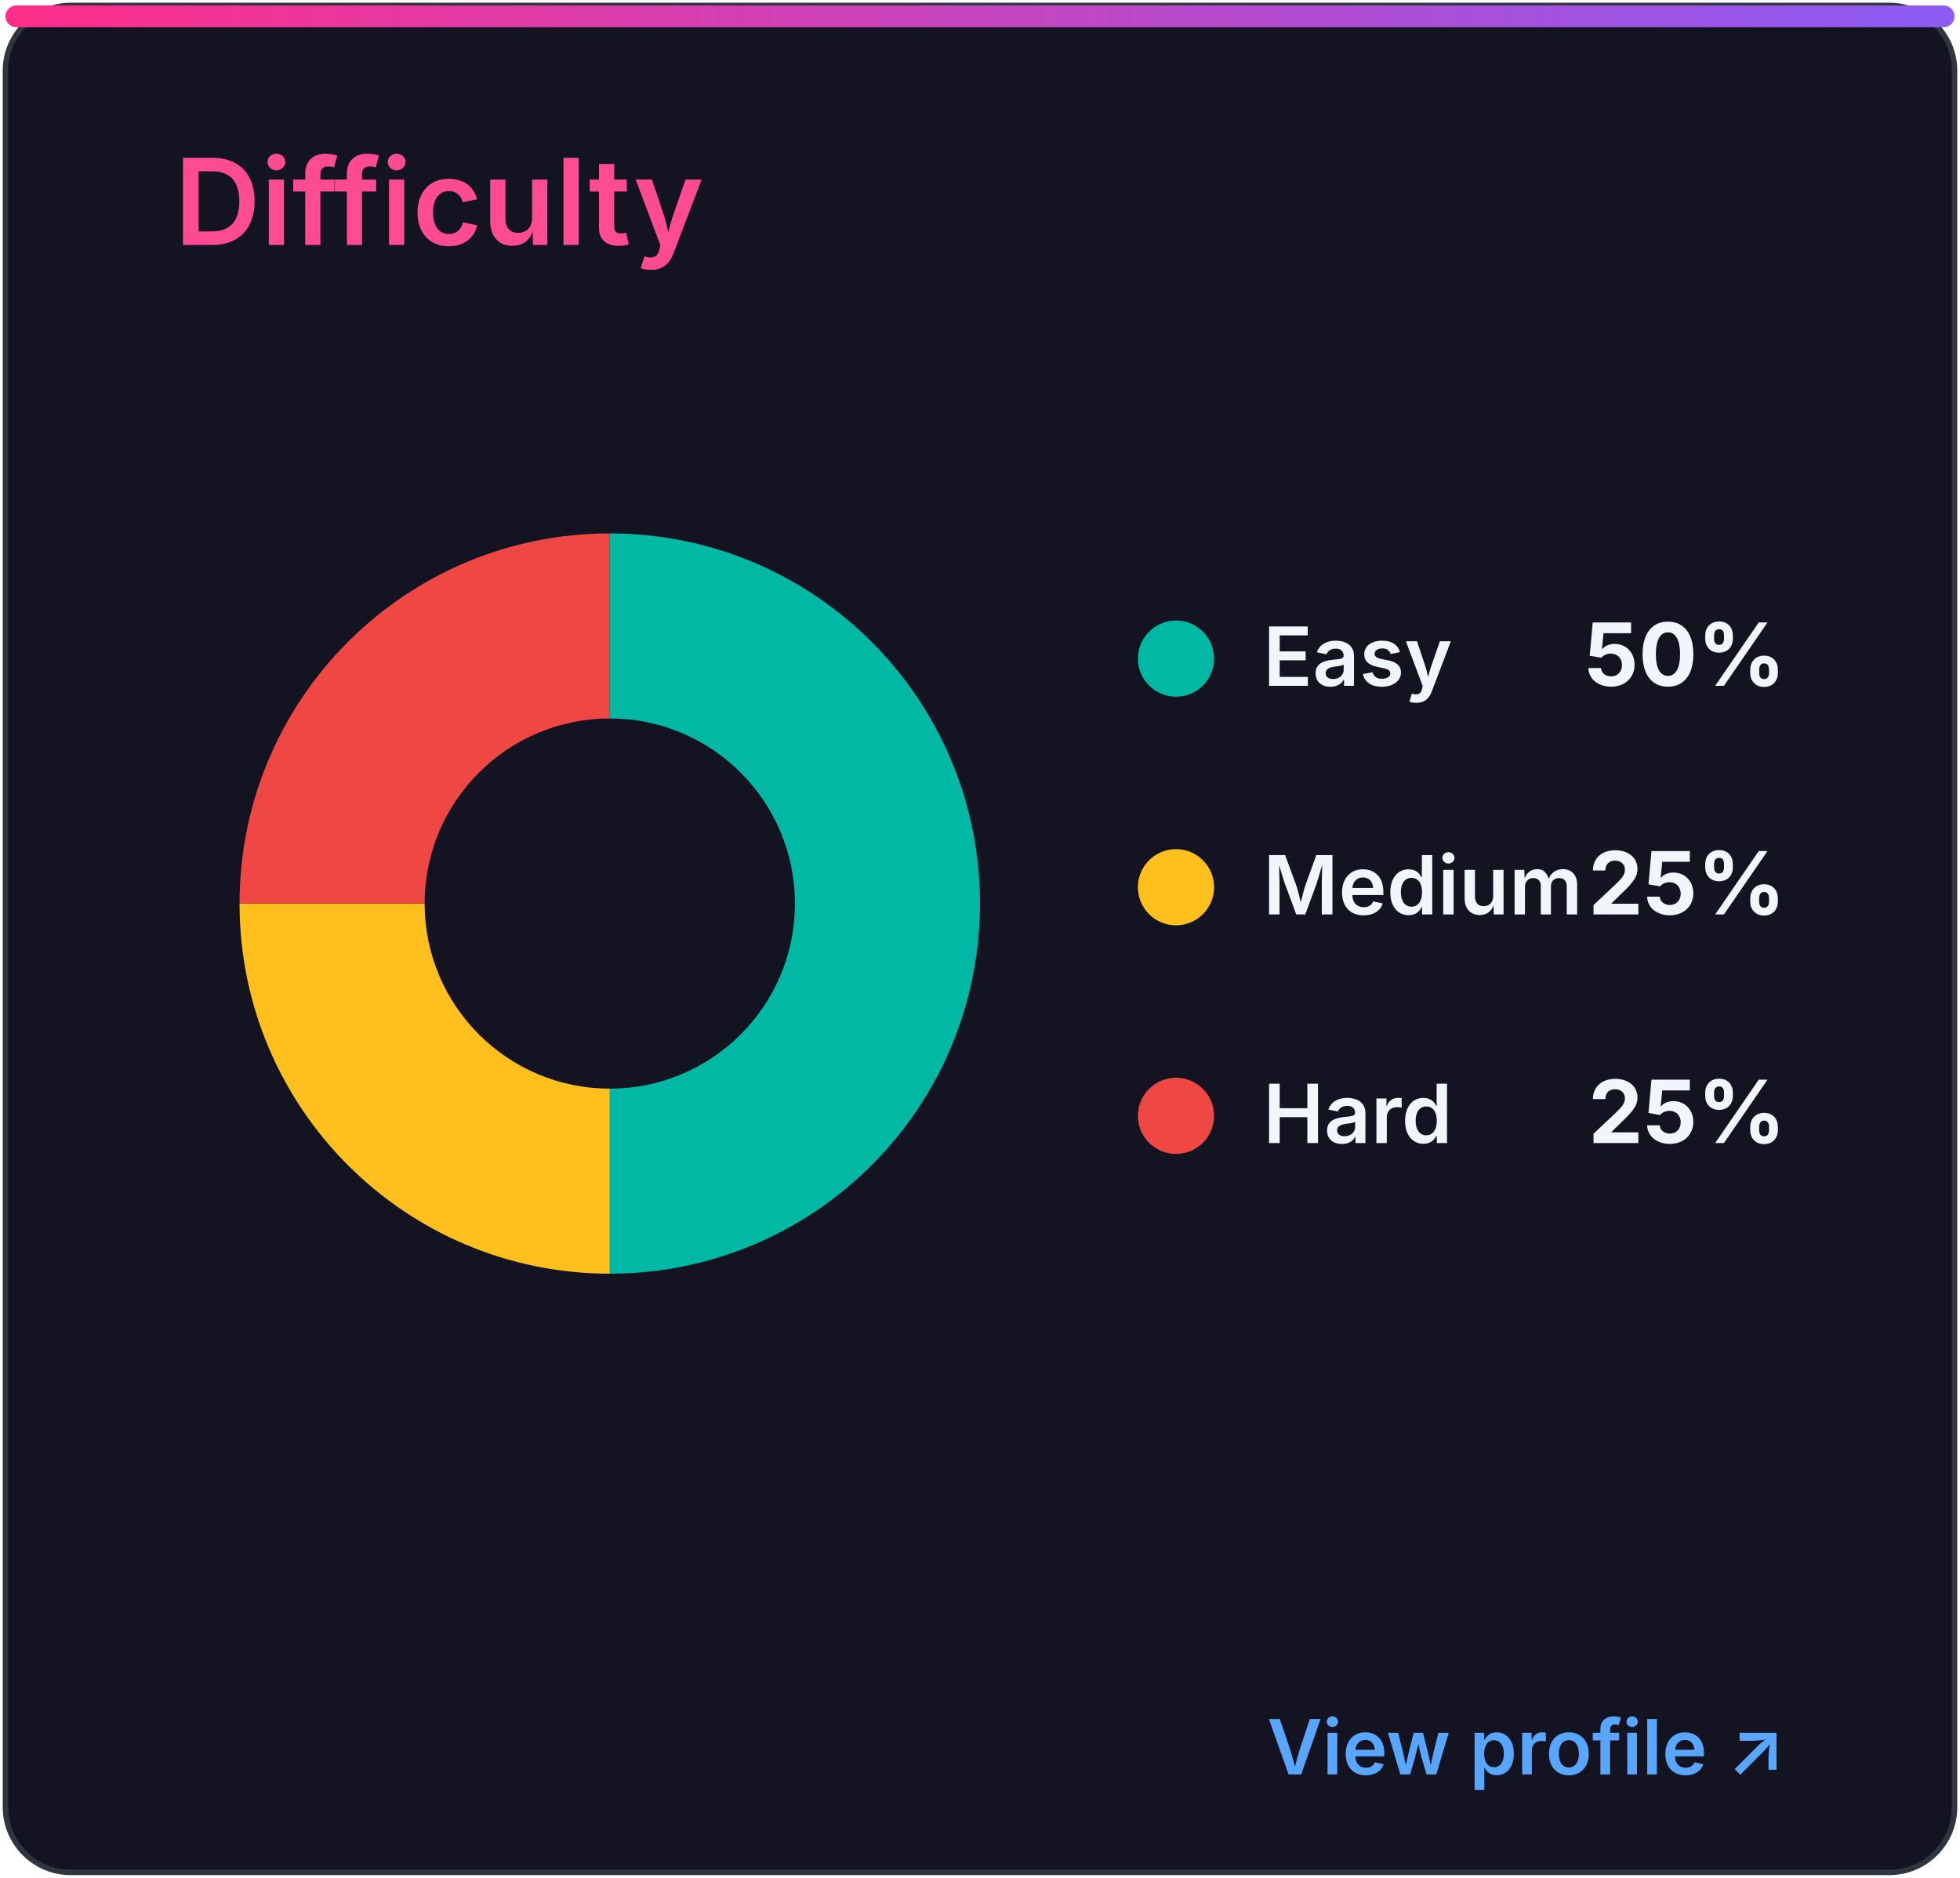
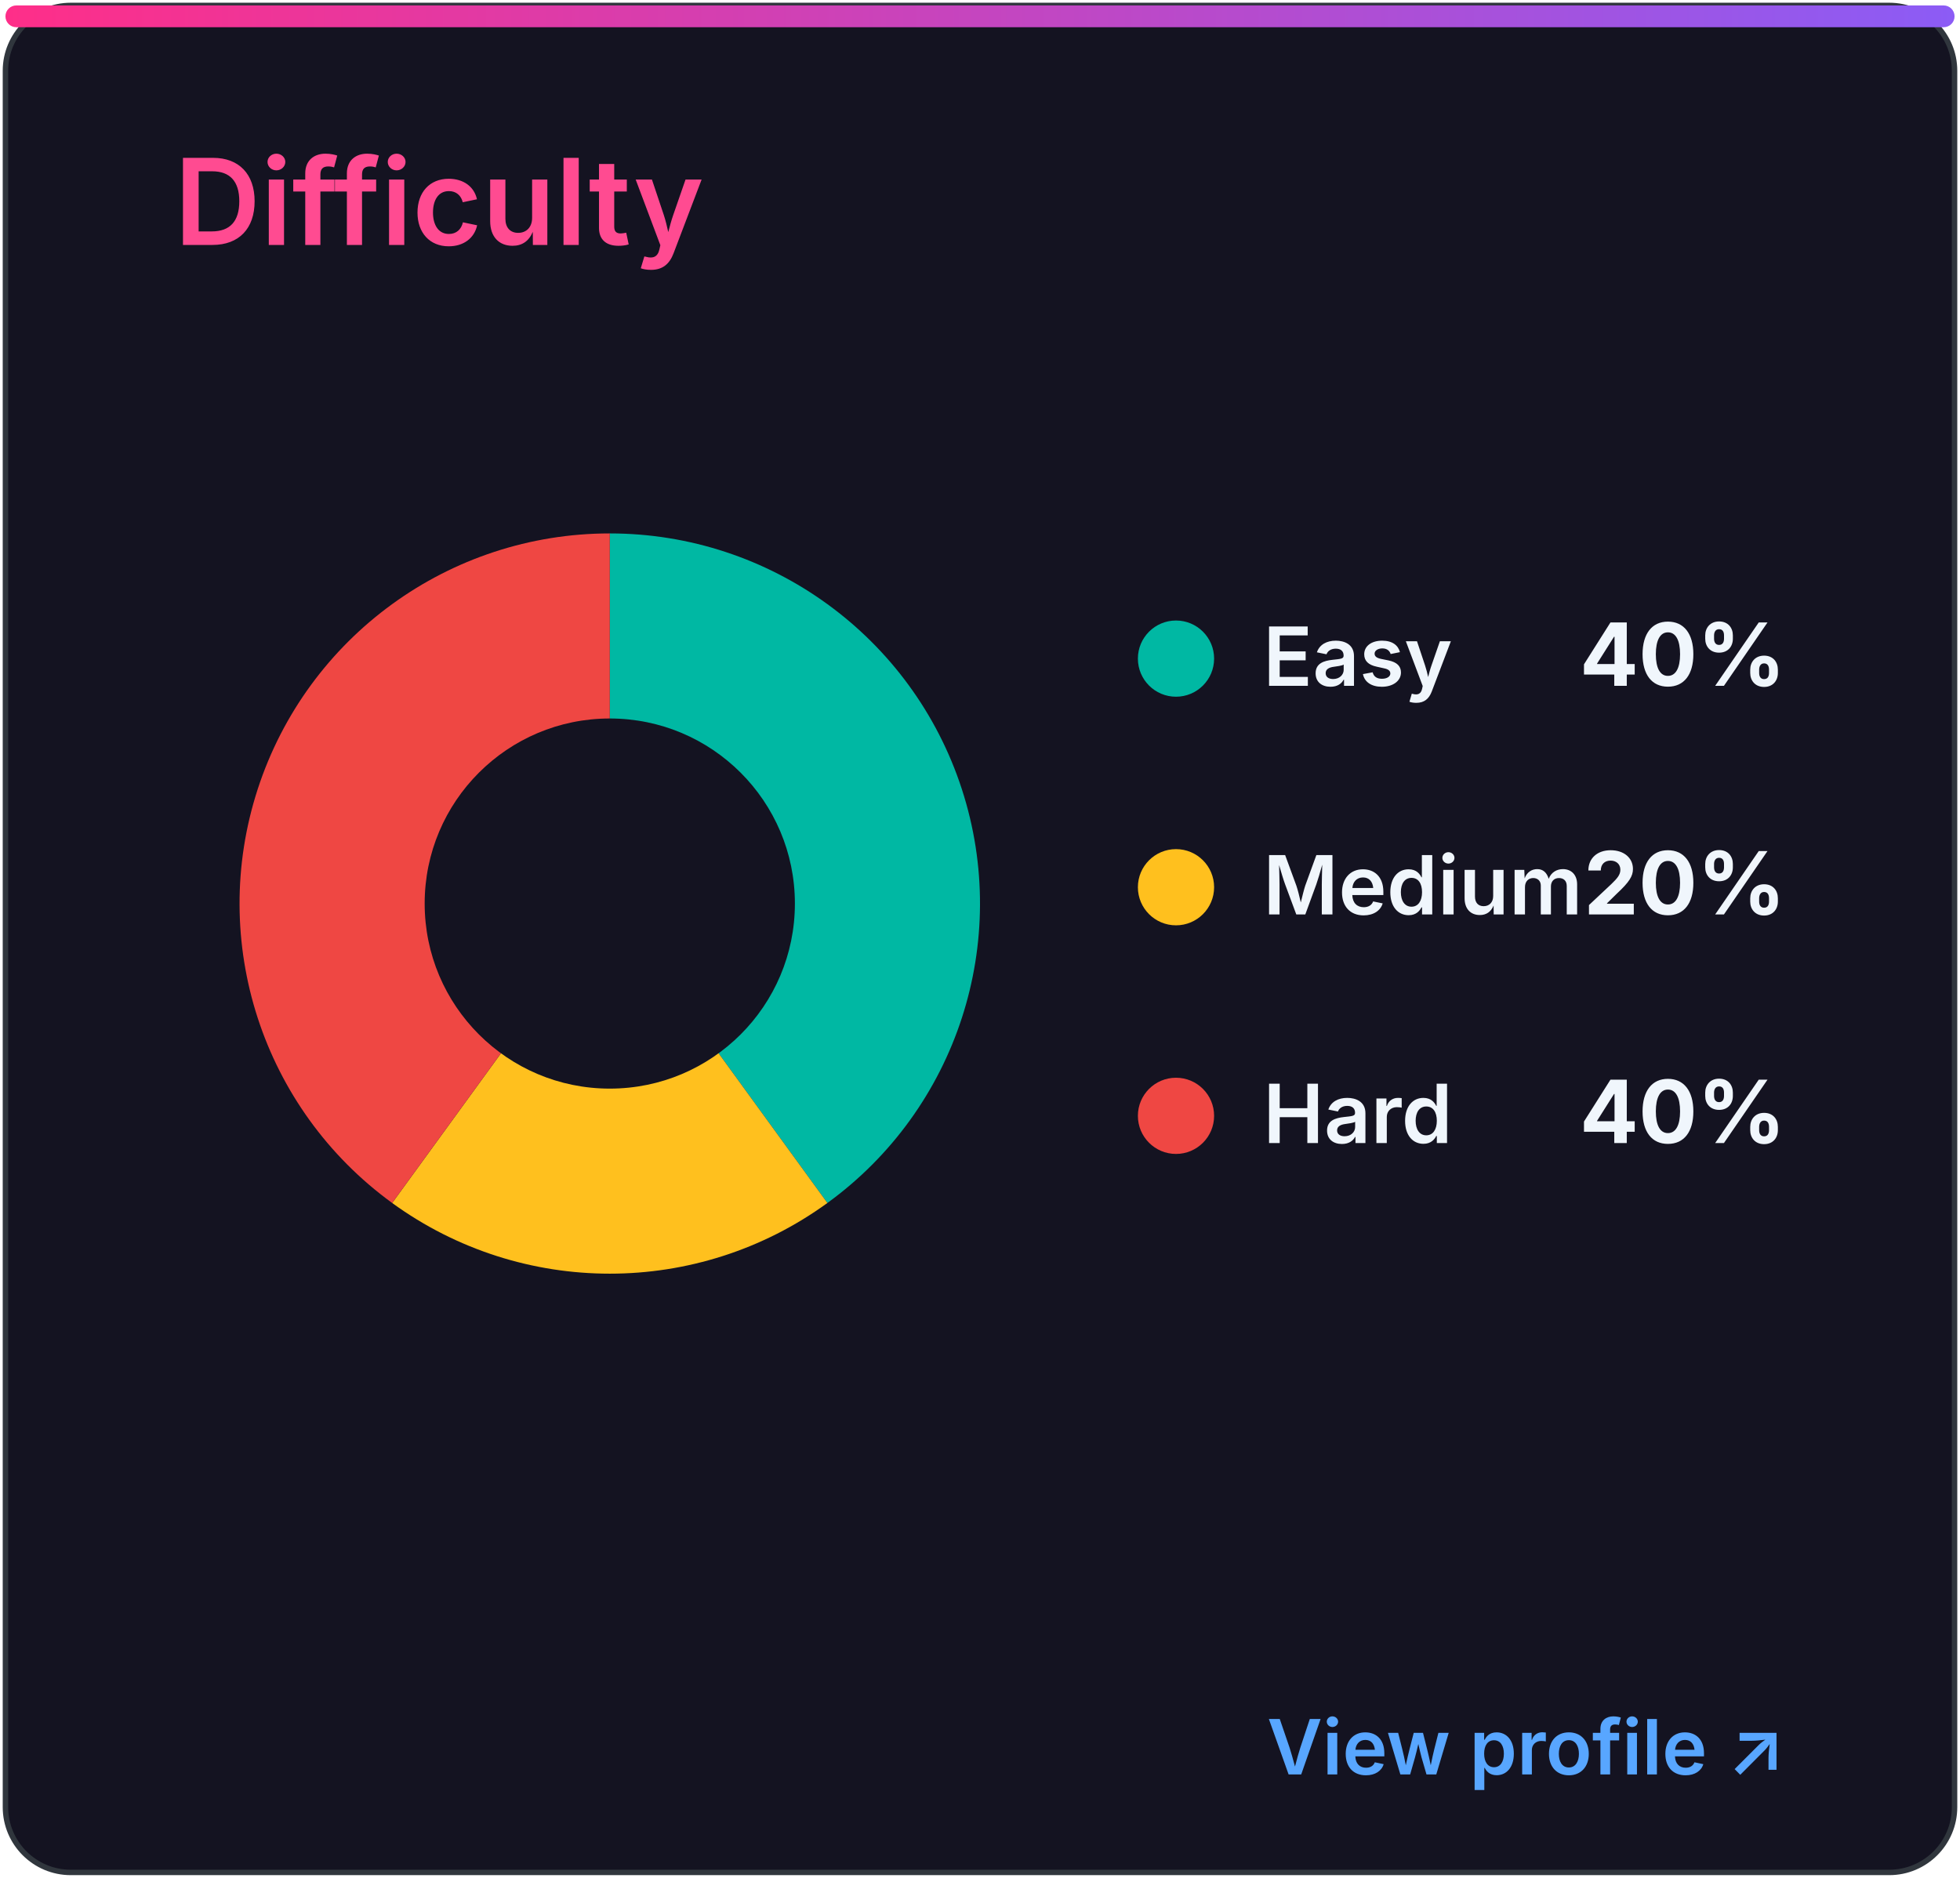
<svg xmlns="http://www.w3.org/2000/svg" width="360" height="345" viewBox="0 0 360 345" role="img" aria-labelledby="title desc">
  <defs>
    <linearGradient id="accent" x1="0" x2="1">
      <stop stop-color="#ff2e88" />
      <stop offset="1" stop-color="#8b5cf6" />
    </linearGradient>
    <clipPath id="bar">
      <rect x="32" y="82" width="296" height="8" rx="4" />
    </clipPath>
    <style>
.heading{font:600 22px -apple-system,BlinkMacSystemFont,'Segoe UI',sans-serif;fill:#ff4b91}
.eyebrow{font:600 10px -apple-system,BlinkMacSystemFont,'Segoe UI',sans-serif;letter-spacing:1.2px;fill:#8b949e}
.total{font:700 52px -apple-system,BlinkMacSystemFont,'Segoe UI',sans-serif;fill:#f0f6fc}
.metric{font:600 15px -apple-system,BlinkMacSystemFont,'Segoe UI',sans-serif;fill:#f0f6fc}
.count{font:700 16px -apple-system,BlinkMacSystemFont,'Segoe UI',sans-serif;fill:#f0f6fc}
.muted{font:500 13px -apple-system,BlinkMacSystemFont,'Segoe UI',sans-serif;fill:#8b949e}
.language{font:700 31px -apple-system,BlinkMacSystemFont,'Segoe UI',sans-serif;fill:#f0f6fc}
.link{font:600 14px -apple-system,BlinkMacSystemFont,'Segoe UI',sans-serif;fill:#58a6ff}
</style>
  </defs>
  <rect x="1" y="1" width="358" height="343" rx="12" fill="#141321" stroke="#30363d" />
  <rect x="1" y="1" width="358" height="4" rx="2" fill="url(#accent)" />
  <text x="32" y="45" class="heading">Difficulty</text>
-   <path d="M 112 166 L 112.00 98.00 A 68 68 0 0 1 112.00 234.00 Z" fill="#00b8a3" />
-   <path d="M 112 166 L 112.00 234.00 A 68 68 0 0 1 44.00 166.00 Z" fill="#ffc01e" />
-   <path d="M 112 166 L 44.00 166.00 A 68 68 0 0 1 112.00 98.00 Z" fill="#ef4743" />
+   <path d="M 112 166 L 112.00 98.00 A 68 68 0 0 1 151.97 221.01 Z" fill="#00b8a3" />
+   <path d="M 112 166 L 151.97 221.01 A 68 68 0 0 1 72.03 221.01 Z" fill="#ffc01e" />
+   <path d="M 112 166 L 72.03 221.01 A 68 68 0 0 1 112.00 98.00 Z" fill="#ef4743" />
  <circle cx="112" cy="166" r="34" fill="#141321" />
  <circle cx="216" cy="121" r="7" fill="#00b8a3" />
  <text x="232" y="126" class="metric">Easy</text>
-   <text x="328" y="126" class="count" text-anchor="end">50%</text>
+   <text x="328" y="126" class="count" text-anchor="end">40%</text>
  <circle cx="216" cy="163" r="7" fill="#ffc01e" />
  <text x="232" y="168" class="metric">Medium</text>
-   <text x="328" y="168" class="count" text-anchor="end">25%</text>
+   <text x="328" y="168" class="count" text-anchor="end">20%</text>
  <circle cx="216" cy="205" r="7" fill="#ef4743" />
  <text x="232" y="210" class="metric">Hard</text>
-   <text x="328" y="210" class="count" text-anchor="end">25%</text>
+   <text x="328" y="210" class="count" text-anchor="end">40%</text>
  <text x="328" y="326" class="link" text-anchor="end">View profile ↗</text>
</svg>
